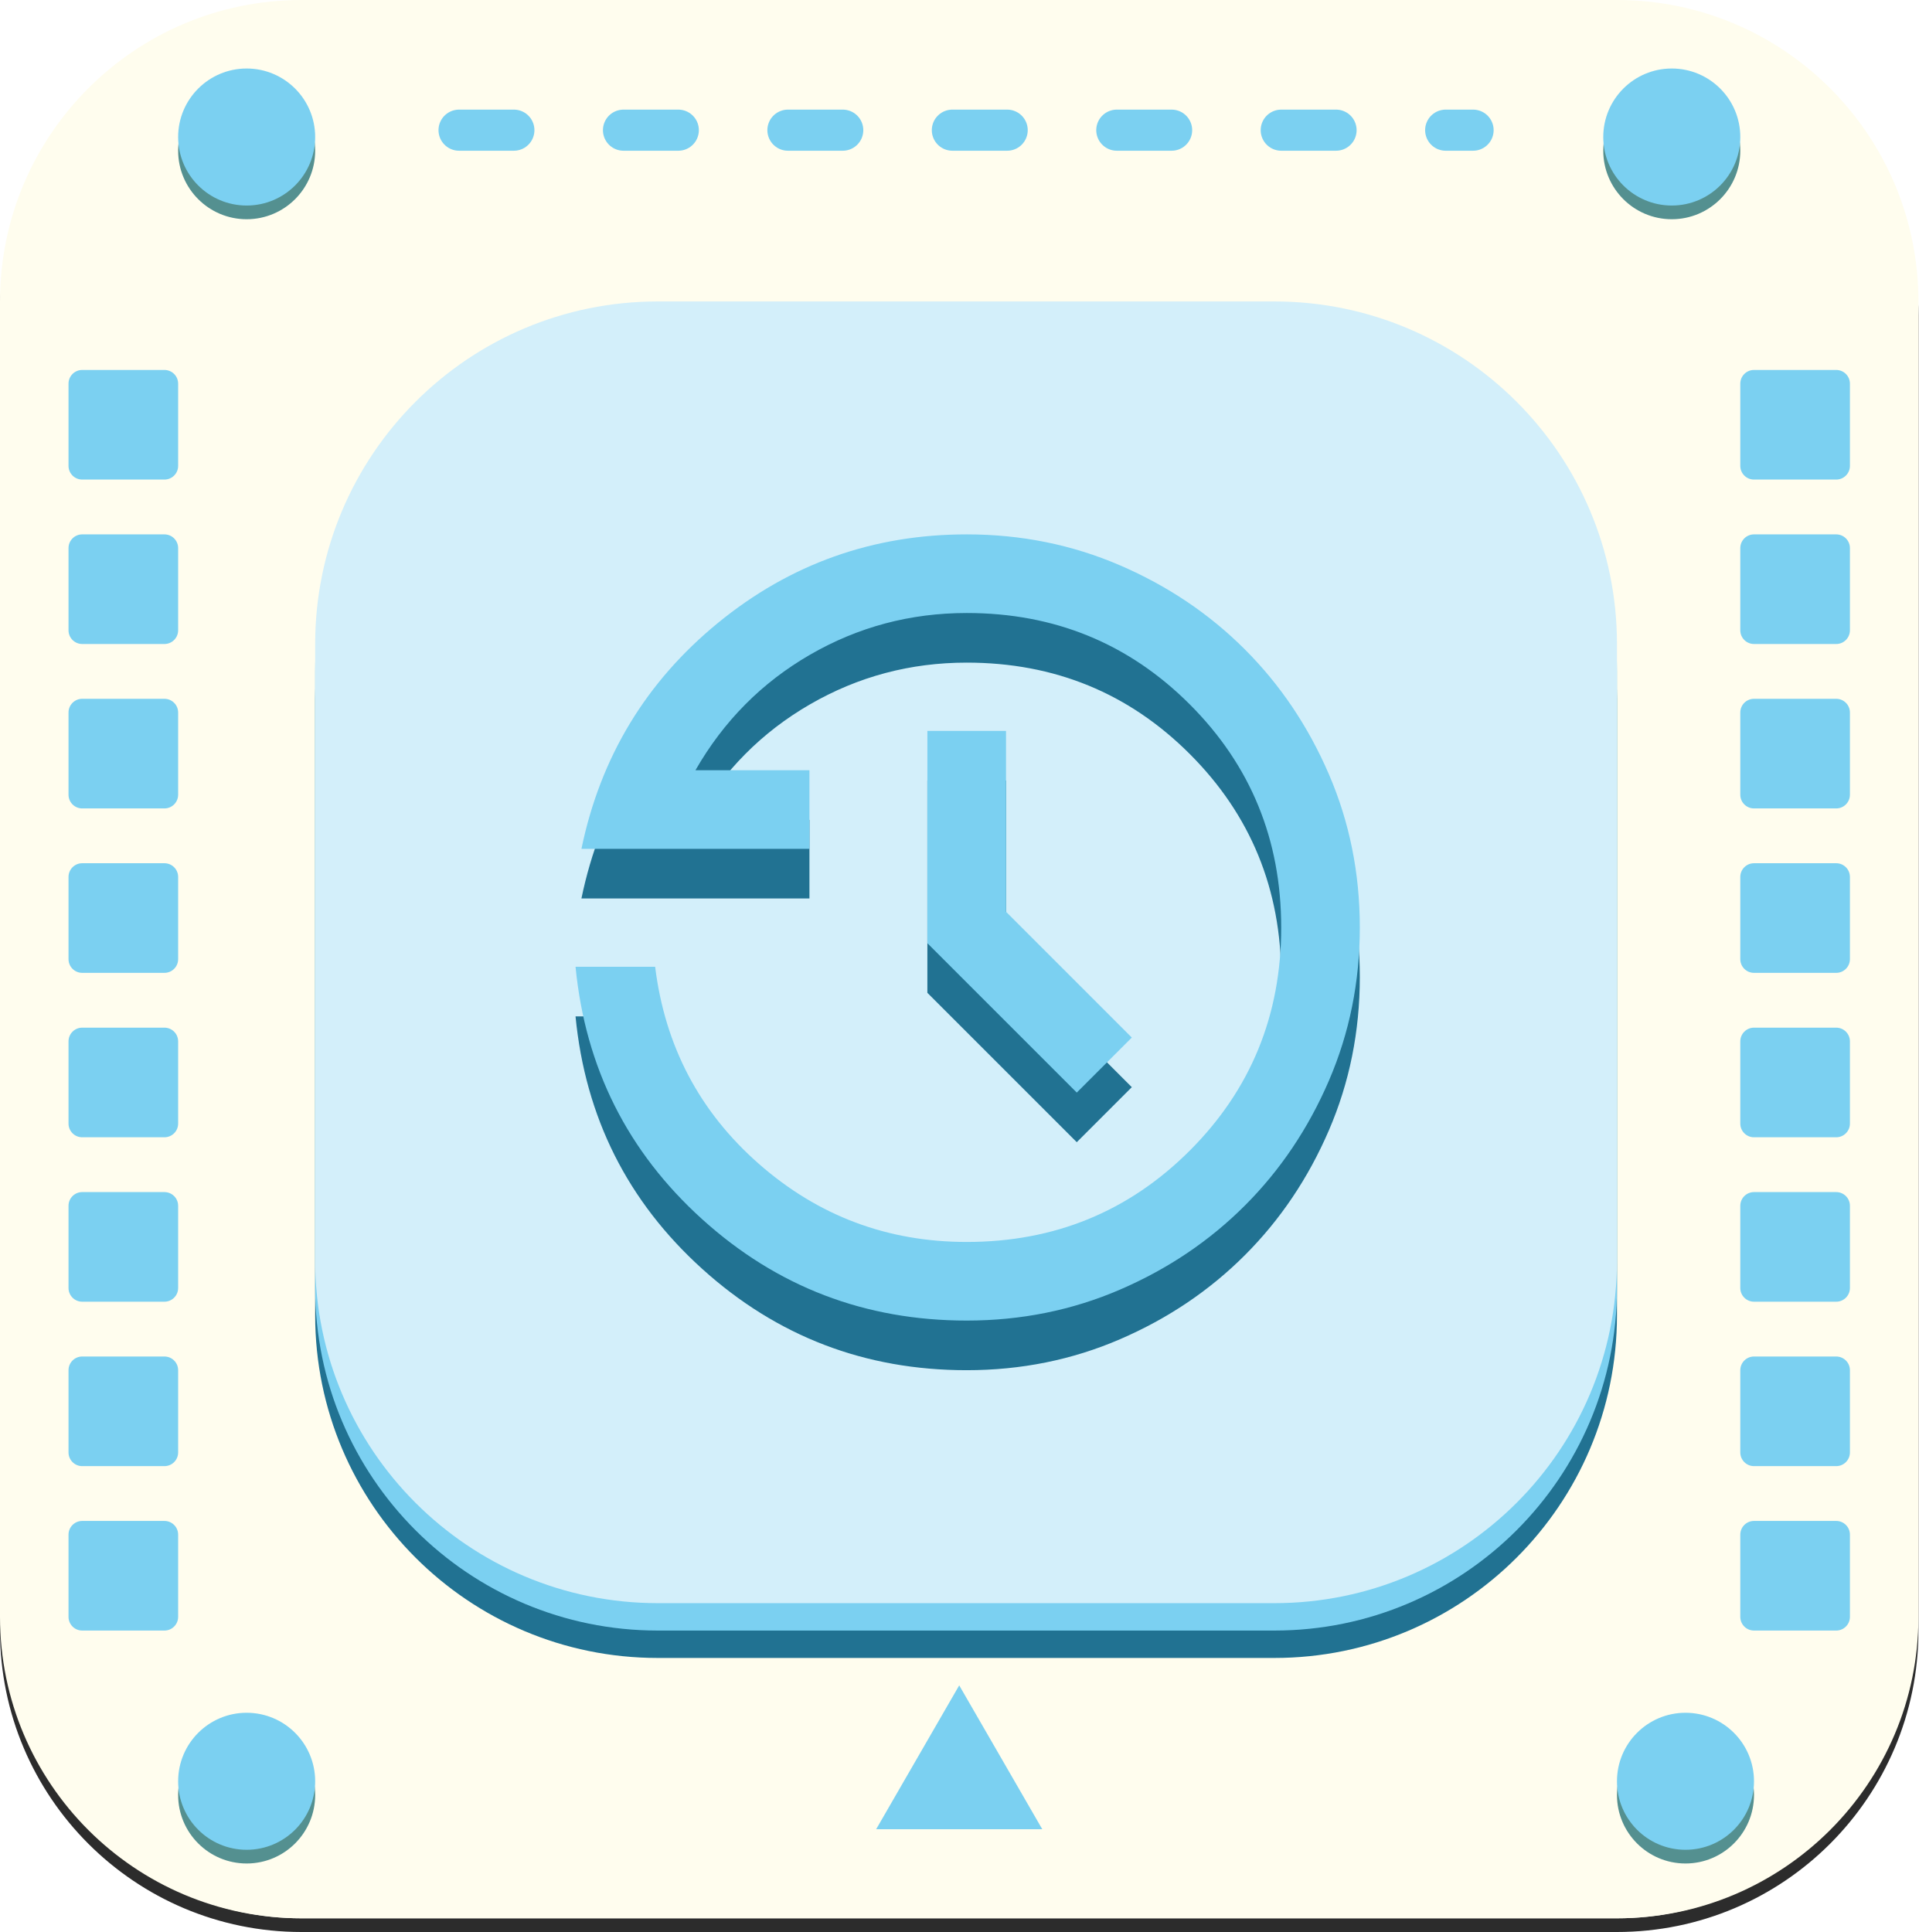
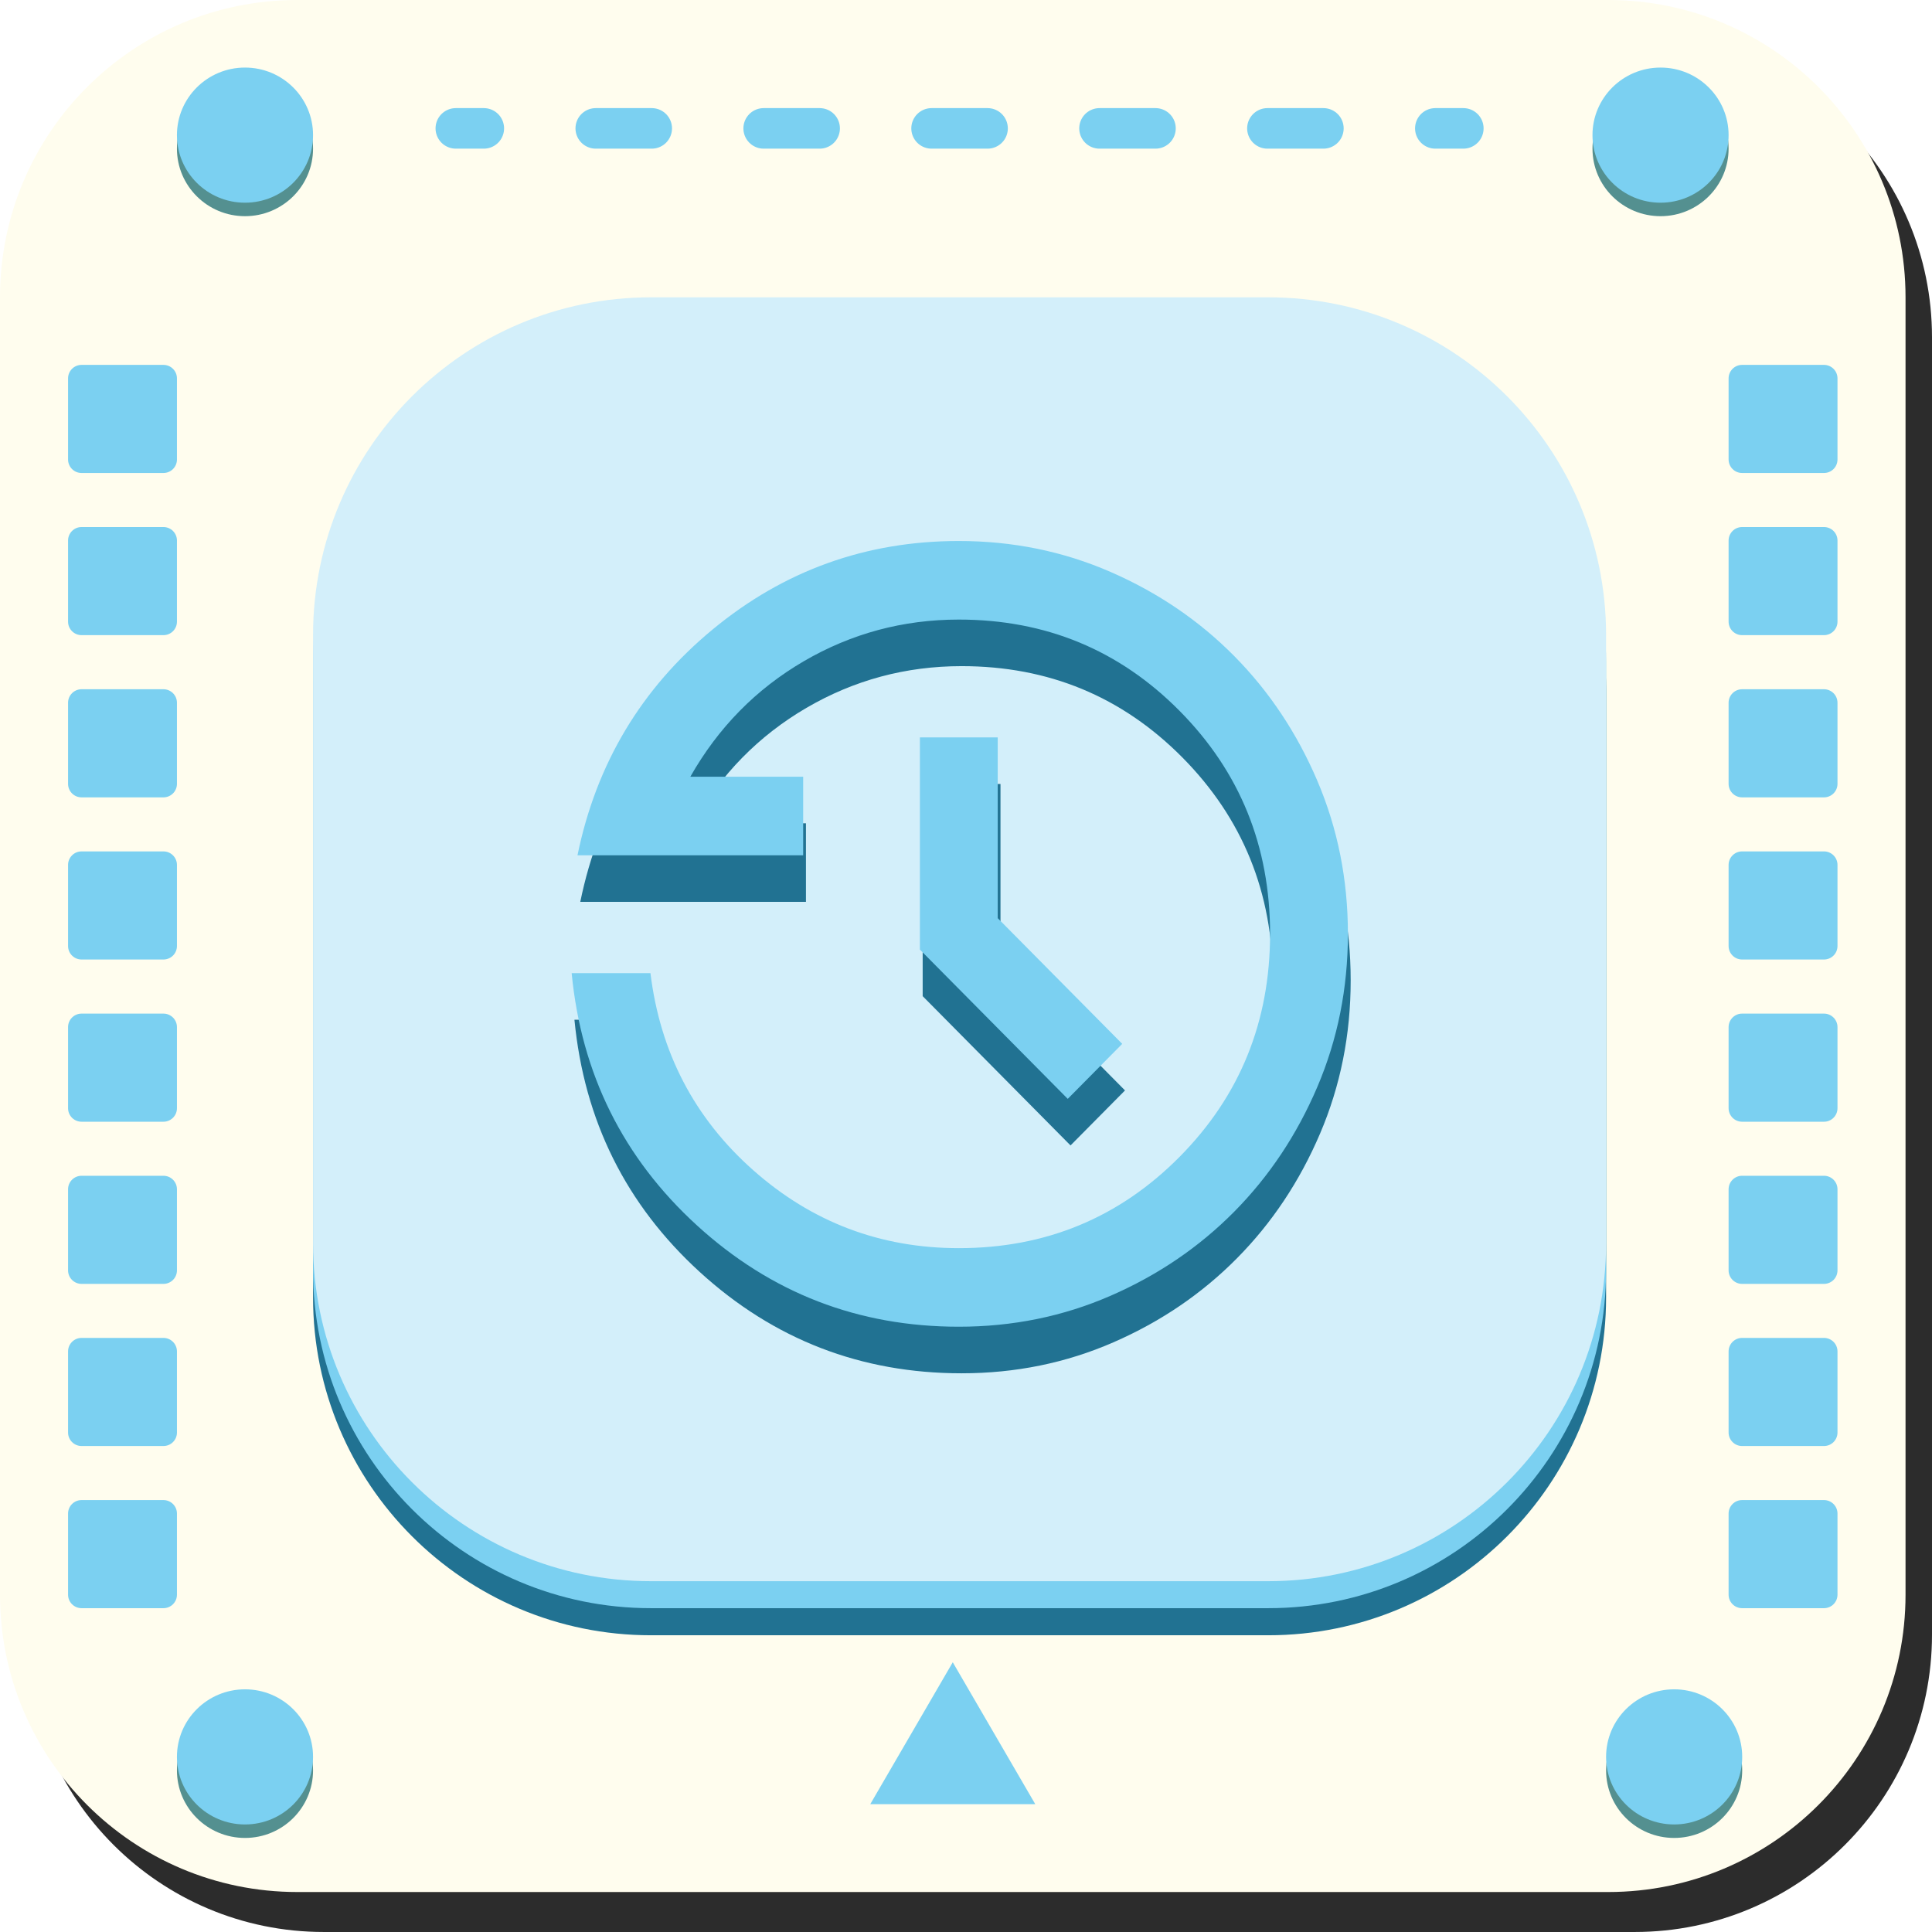
- <svg xmlns="http://www.w3.org/2000/svg" width="140" height="141" viewBox="0 0 140 141" fill="none">
-   <rect x="0.5" y="1.5" width="139" height="139" rx="21.5" stroke="#2C2C2C" />
-   <rect width="140" height="140" rx="22" fill="#FFFDEE" />
-   <rect x="23" y="26" width="95" height="95" rx="25" fill="#217292" />
-   <rect x="23" y="24" width="95" height="95" rx="25" fill="#7BD0F1" />
-   <rect x="23" y="22" width="95" height="95" rx="25" fill="#D3EFFA" />
-   <path d="M70.545 99.999C63.134 99.999 56.703 97.536 51.252 92.611C45.801 87.686 42.717 81.542 42 74.179H47.809C48.527 79.964 51.049 84.758 55.376 88.559C59.703 92.36 64.76 94.261 70.545 94.261C76.952 94.261 82.379 92.037 86.826 87.591C91.273 83.144 93.496 77.717 93.496 71.31C93.496 64.903 91.273 59.476 86.826 55.029C82.379 50.582 76.952 48.359 70.545 48.359C66.433 48.359 62.62 49.375 59.106 51.407C55.591 53.439 52.806 56.248 50.75 59.834H59.07V65.572H42.43C43.817 58.878 47.14 53.379 52.4 49.076C57.659 44.773 63.708 42.621 70.545 42.621C74.514 42.621 78.243 43.374 81.734 44.88C85.224 46.386 88.261 48.431 90.843 51.013C93.425 53.594 95.469 56.631 96.975 60.121C98.481 63.612 99.234 67.341 99.234 71.31C99.234 75.278 98.481 79.008 96.975 82.498C95.469 85.989 93.425 89.025 90.843 91.607C88.261 94.189 85.224 96.233 81.734 97.739C78.243 99.246 74.514 99.999 70.545 99.999ZM78.578 83.359L67.676 72.457V56.965H73.414V70.162L82.595 79.343L78.578 83.359Z" fill="#217292" />
-   <path d="M70.546 96.377C63.135 96.377 56.703 93.915 51.253 88.99C45.802 84.065 42.718 77.921 42.001 70.558H47.81C48.527 76.343 51.049 81.137 55.377 84.938C59.704 88.739 64.76 90.64 70.546 90.64C76.953 90.64 82.38 88.416 86.827 83.97C91.273 79.523 93.497 74.096 93.497 67.689C93.497 61.282 91.273 55.855 86.827 51.408C82.38 46.961 76.953 44.738 70.546 44.738C66.434 44.738 62.62 45.754 59.106 47.786C55.592 49.818 52.807 52.627 50.751 56.213H59.07V61.951H42.431C43.817 55.257 47.141 49.758 52.4 45.455C57.66 41.152 63.708 39 70.546 39C74.514 39 78.244 39.753 81.734 41.259C85.225 42.765 88.261 44.809 90.843 47.392C93.425 49.973 95.469 53.01 96.975 56.5C98.481 59.991 99.234 63.72 99.234 67.689C99.234 71.657 98.481 75.387 96.975 78.877C95.469 82.368 93.425 85.404 90.843 87.986C88.261 90.568 85.225 92.612 81.734 94.118C78.244 95.624 74.514 96.377 70.546 96.377ZM78.579 79.738L67.677 68.836V53.344H73.415V66.541L82.595 75.722L78.579 79.738Z" fill="#7BD0F1" />
-   <rect x="5" y="27" width="8" height="8" rx="1" fill="#7BD0F1" />
-   <rect x="5" y="39" width="8" height="8" rx="1" fill="#7BD0F1" />
-   <rect x="5" y="51" width="8" height="8" rx="1" fill="#7BD0F1" />
-   <rect x="5" y="63" width="8" height="8" rx="1" fill="#7BD0F1" />
-   <rect x="5" y="75" width="8" height="8" rx="1" fill="#7BD0F1" />
-   <rect x="5" y="87" width="8" height="8" rx="1" fill="#7BD0F1" />
-   <rect x="5" y="99" width="8" height="8" rx="1" fill="#7BD0F1" />
-   <rect x="5" y="111" width="8" height="8" rx="1" fill="#7BD0F1" />
-   <rect x="127" y="27" width="8" height="8" rx="1" fill="#7BD0F1" />
-   <rect x="127" y="39" width="8" height="8" rx="1" fill="#7BD0F1" />
-   <rect x="127" y="51" width="8" height="8" rx="1" fill="#7BD0F1" />
-   <rect x="127" y="63" width="8" height="8" rx="1" fill="#7BD0F1" />
-   <rect x="127" y="75" width="8" height="8" rx="1" fill="#7BD0F1" />
-   <rect x="127" y="87" width="8" height="8" rx="1" fill="#7BD0F1" />
-   <rect x="127" y="99" width="8" height="8" rx="1" fill="#7BD0F1" />
-   <rect x="127" y="111" width="8" height="8" rx="1" fill="#7BD0F1" />
-   <circle cx="18" cy="131" r="5" fill="#549090" />
-   <circle cx="18" cy="11" r="5" fill="#549090" />
-   <circle cx="122" cy="11" r="5" fill="#549090" />
-   <circle cx="123" cy="131" r="5" fill="#549090" />
-   <circle cx="18" cy="130" r="5" fill="#7BD0F1" />
-   <circle cx="18" cy="10" r="5" fill="#7BD0F1" />
-   <circle cx="122" cy="10" r="5" fill="#7BD0F1" />
-   <circle cx="123" cy="130" r="5" fill="#7BD0F1" />
-   <path d="M70 123L76.062 133.5H63.938L70 123Z" fill="#7BD0F1" />
-   <line x1="33.5" y1="9.5" x2="107.5" y2="9.5" stroke="#7BD0F1" stroke-width="3" stroke-linecap="round" stroke-dasharray="4 8" />
+ <svg xmlns="http://www.w3.org/2000/svg" width="146" height="146" viewBox="0 0 146 146" fill="none">
+   <rect x="4" y="5.02" width="140" height="138.979" rx="20.468" stroke-width="4" stroke="#2C2C2C" />
+   <rect width="144" height="142.979" rx="22.468" fill="#FFFDEE" />
+   <rect x="23.657" y="26.555" width="97.714" height="97.021" rx="25.532" fill="#217292" />
+   <rect x="23.657" y="24.508" width="97.714" height="97.021" rx="25.532" fill="#7BD0F1" />
+   <rect x="23.657" y="22.469" width="97.714" height="97.021" rx="25.532" fill="#D3EFFA" />
+   <path d="M72.666 103.779C65.07 103.779 58.479 101.231 52.892 96.134C47.306 91.038 44.145 84.68 43.41 77.059H49.364C50.099 83.047 52.684 88.007 57.119 91.941C61.554 95.874 66.736 97.841 72.666 97.841C79.233 97.841 84.795 95.54 89.353 90.939C93.91 86.337 96.189 80.721 96.189 74.091C96.189 67.46 93.91 61.844 89.353 57.242C84.795 52.641 79.233 50.34 72.666 50.34C68.452 50.34 64.543 51.392 60.941 53.494C57.34 55.597 54.485 58.504 52.378 62.215H60.905V68.153H43.851C45.272 61.226 48.678 55.535 54.068 51.082C59.459 46.629 65.658 44.402 72.666 44.402C76.734 44.402 80.556 45.182 84.133 46.74C87.711 48.299 90.823 50.414 93.469 53.086C96.115 55.758 98.21 58.9 99.754 62.512C101.298 66.124 102.07 69.984 102.07 74.091C102.07 78.198 101.298 82.057 99.754 85.669C98.21 89.281 96.115 92.423 93.469 95.095C90.823 97.767 87.711 99.882 84.133 101.441C80.556 103 76.734 103.779 72.666 103.779ZM80.899 86.56L69.726 75.278V59.246H75.606V72.903L85.016 82.403L80.899 86.56Z" fill="#217292" />
+   <path d="M72.457 100.259C64.861 100.259 58.269 97.711 52.683 92.615C47.096 87.518 43.935 81.16 43.2 73.54H49.154C49.889 79.527 52.474 84.487 56.909 88.421C61.344 92.355 66.527 94.322 72.457 94.322C79.023 94.322 84.585 92.021 89.143 87.419C93.701 82.818 95.979 77.201 95.979 70.571C95.979 63.941 93.701 58.325 89.143 53.723C84.585 49.121 79.023 46.821 72.457 46.821C68.242 46.821 64.334 47.872 60.732 49.975C57.13 52.078 54.275 54.985 52.168 58.696H60.695V64.633H43.641C45.062 57.706 48.468 52.016 53.859 47.563C59.249 43.109 65.449 40.883 72.457 40.883C76.524 40.883 80.347 41.662 83.924 43.221C87.501 44.779 90.613 46.895 93.26 49.567C95.906 52.239 98.001 55.381 99.545 58.993C101.088 62.605 101.86 66.464 101.86 70.571C101.86 74.678 101.088 78.537 99.545 82.15C98.001 85.762 95.906 88.904 93.26 91.576C90.613 94.248 87.501 96.363 83.924 97.921C80.347 99.48 76.524 100.259 72.457 100.259ZM80.689 83.04L69.516 71.759V55.727H75.397V69.384L84.806 78.884L80.689 83.04Z" fill="#7BD0F1" />
+   <rect x="5.143" y="27.574" width="8.229" height="8.17" rx="1.021" fill="#7BD0F1" />
+   <rect x="5.143" y="39.828" width="8.229" height="8.17" rx="1.021" fill="#7BD0F1" />
+   <rect x="5.143" y="52.086" width="8.229" height="8.17" rx="1.021" fill="#7BD0F1" />
+   <rect x="5.143" y="64.34" width="8.229" height="8.17" rx="1.021" fill="#7BD0F1" />
+   <rect x="5.143" y="76.598" width="8.229" height="8.17" rx="1.021" fill="#7BD0F1" />
+   <rect x="5.143" y="88.852" width="8.229" height="8.17" rx="1.021" fill="#7BD0F1" />
+   <rect x="5.143" y="101.105" width="8.229" height="8.17" rx="1.021" fill="#7BD0F1" />
+   <rect x="5.143" y="113.359" width="8.229" height="8.17" rx="1.021" fill="#7BD0F1" />
+   <rect x="130.629" y="27.574" width="8.229" height="8.17" rx="1.021" fill="#7BD0F1" />
+   <rect x="130.629" y="39.828" width="8.229" height="8.17" rx="1.021" fill="#7BD0F1" />
+   <rect x="130.629" y="52.086" width="8.229" height="8.17" rx="1.021" fill="#7BD0F1" />
+   <rect x="130.629" y="64.34" width="8.229" height="8.17" rx="1.021" fill="#7BD0F1" />
+   <rect x="130.629" y="76.598" width="8.229" height="8.17" rx="1.021" fill="#7BD0F1" />
+   <rect x="130.629" y="88.852" width="8.229" height="8.17" rx="1.021" fill="#7BD0F1" />
+   <rect x="130.629" y="101.105" width="8.229" height="8.17" rx="1.021" fill="#7BD0F1" />
+   <rect x="130.629" y="113.359" width="8.229" height="8.17" rx="1.021" fill="#7BD0F1" />
+   <ellipse cx="18.514" cy="133.786" rx="5.143" ry="5.106" fill="#549090" />
+   <ellipse cx="18.514" cy="11.231" rx="5.143" ry="5.106" fill="#549090" />
+   <ellipse cx="125.486" cy="11.231" rx="5.143" ry="5.106" fill="#549090" />
+   <ellipse cx="126.514" cy="133.786" rx="5.143" ry="5.106" fill="#549090" />
+   <ellipse cx="18.514" cy="132.767" rx="5.143" ry="5.106" fill="#7BD0F1" />
+   <ellipse cx="18.514" cy="10.212" rx="5.143" ry="5.106" fill="#7BD0F1" />
+   <ellipse cx="125.486" cy="10.212" rx="5.143" ry="5.106" fill="#7BD0F1" />
+   <ellipse cx="126.514" cy="132.767" rx="5.143" ry="5.106" fill="#7BD0F1" />
+   <path d="M72 125.617L78.235 136.341H65.765L72 125.617Z" fill="#7BD0F1" />
+   <path d="M34.446 9.702H36.561M110.582 9.702H108.467M45.021 9.702H49.251M57.71 9.702H61.94M70.399 9.702H74.629M83.089 9.702H87.319M95.778 9.702H100.008" stroke-width="3.064" stroke-linecap="round" stroke="#7BD0F1" />
</svg>
